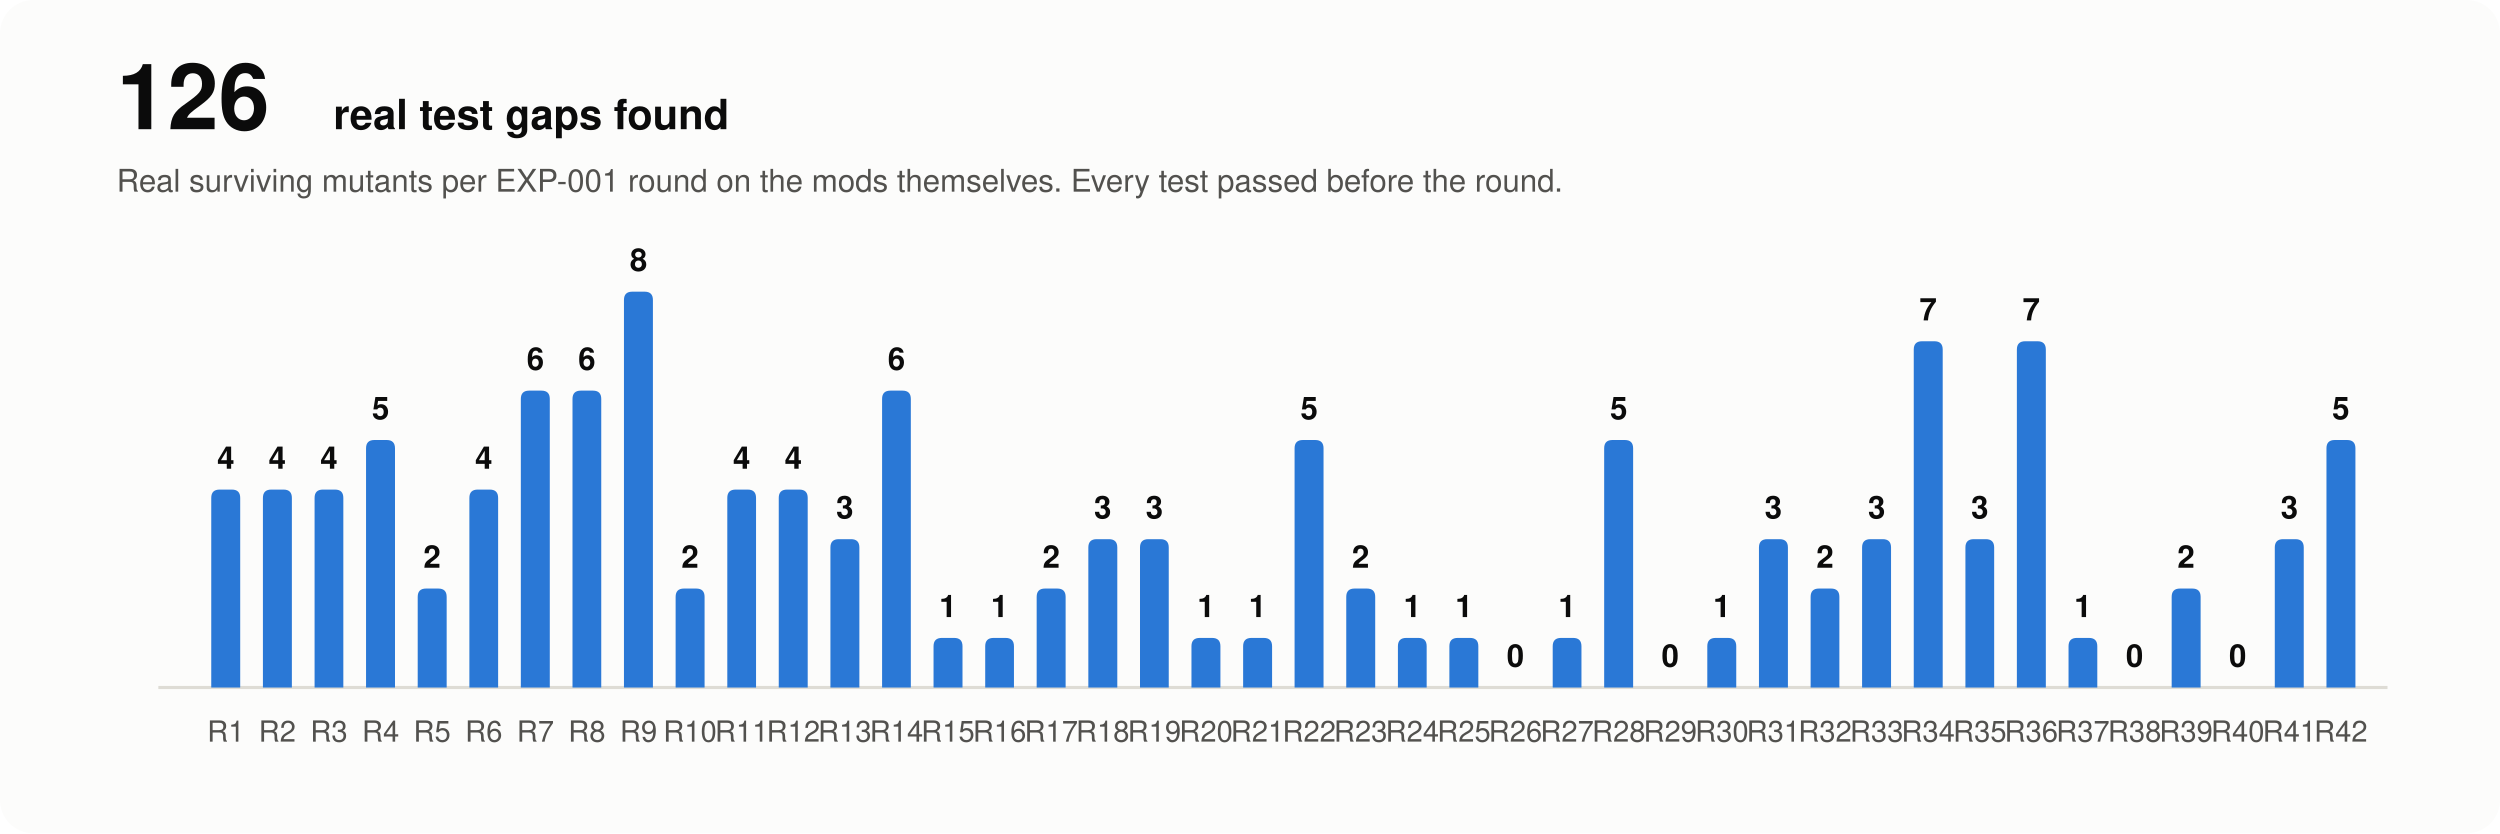
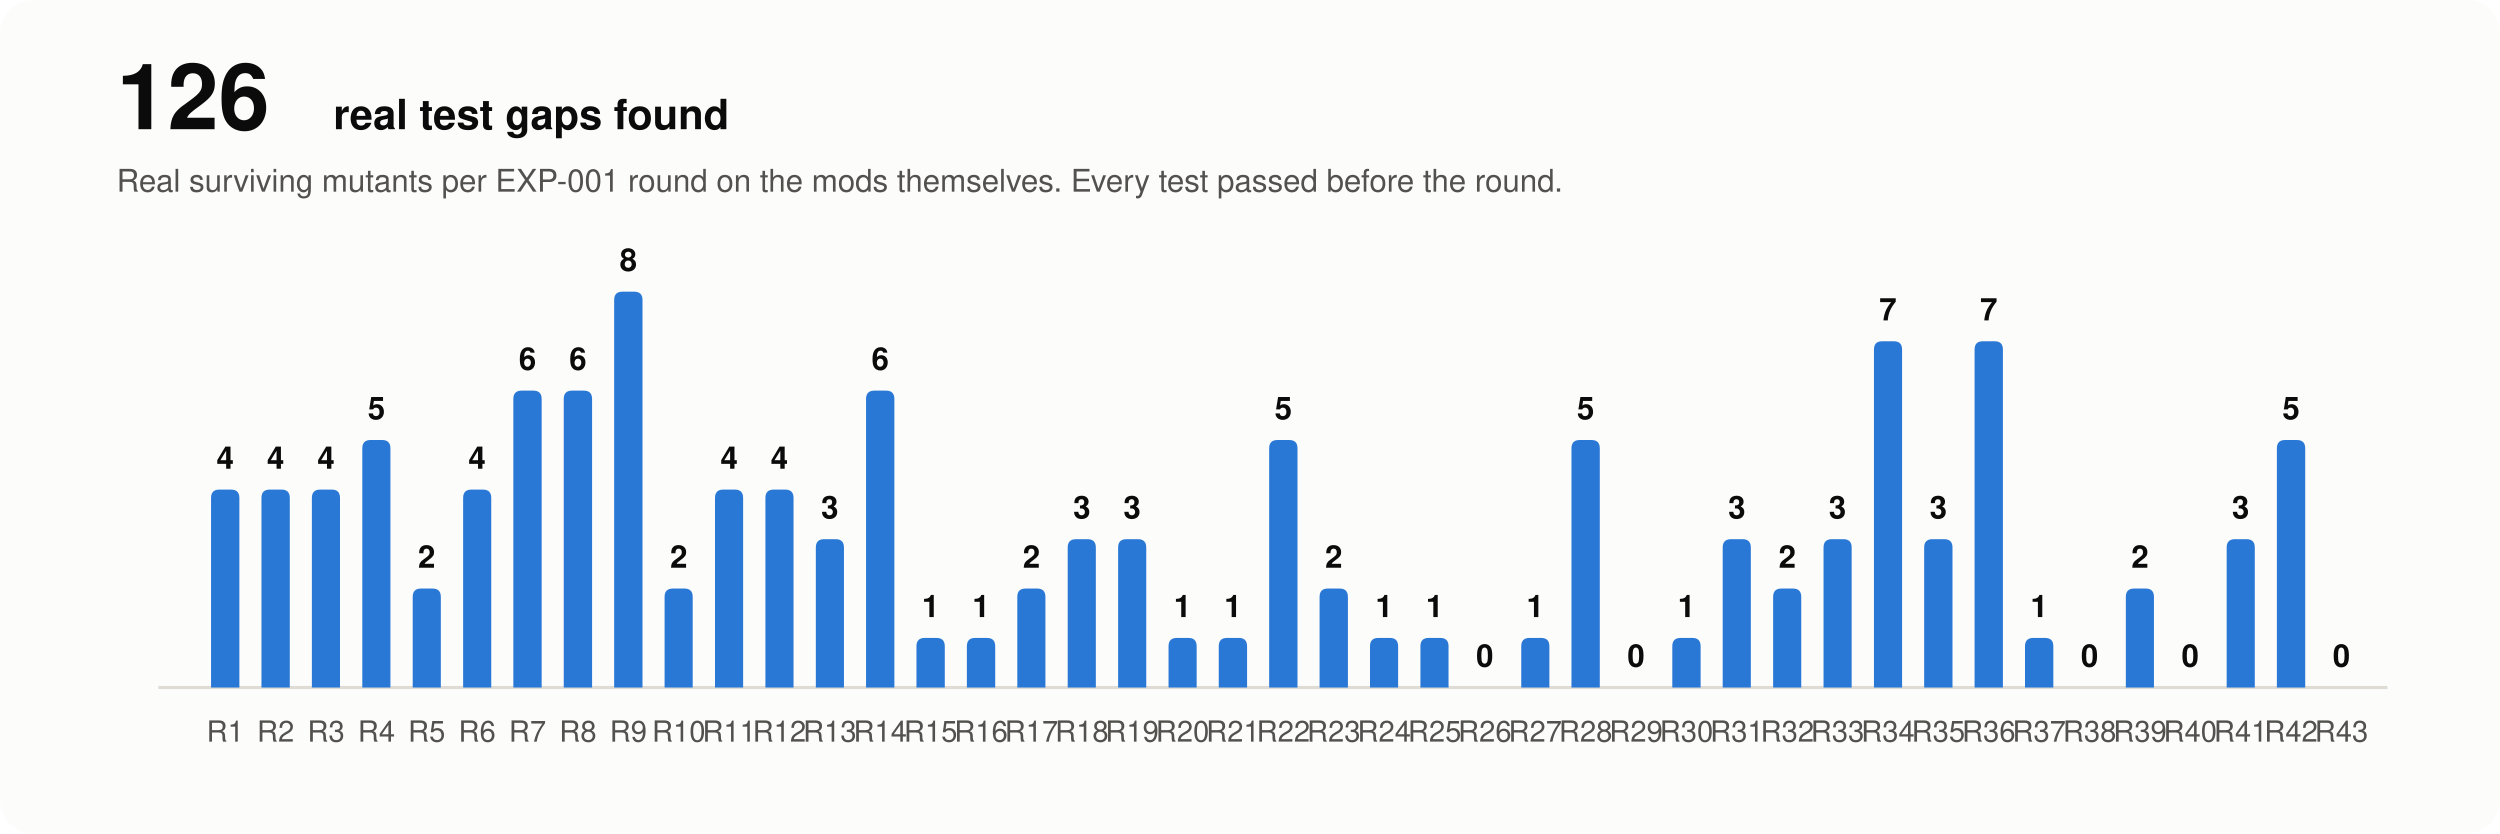
- <svg xmlns="http://www.w3.org/2000/svg" viewBox="0 0 1200 400" width="1200" height="400" role="img" aria-label="126 real test gaps found in 42 rounds" font-family="ui-sans-serif, -apple-system, 'Segoe UI', Helvetica, Arial, sans-serif">
+ <svg xmlns="http://www.w3.org/2000/svg" viewBox="0 0 1200 400" width="1200" height="400" role="img" aria-label="126 real test gaps found in 43 rounds" font-family="ui-sans-serif, -apple-system, 'Segoe UI', Helvetica, Arial, sans-serif">
  <style>
  .sup { fill: #fcfcfb; } .sup2 { fill: #f3f2ef; } .borda { stroke: #dedcd5; }
  .t1 { fill: #0b0b0b; } .t2 { fill: #52514e; } .t3 { fill: #8a887f; }
  .ac { fill: #2a78d6; } .acs { stroke: #2a78d6; } .acf { fill: #e8f1fb; }
  .ok { fill: #0f7a3d; } .okf { fill: #e3f3e8; }
  @media (prefers-color-scheme: dark) {
    .sup { fill: #1a1a19; } .sup2 { fill: #232322; } .borda { stroke: #3a3936; }
    .t1 { fill: #f0efec; } .t2 { fill: #c3c2b7; } .t3 { fill: #8f8d84; }
    .ac { fill: #3987e5; } .acs { stroke: #3987e5; } .acf { fill: #1d2c40; }
    .ok { fill: #4cc27a; } .okf { fill: #16301f; }
  }
  @media (prefers-reduced-motion: reduce) { * { animation: none !important; } }

  .barra { transform-box: fill-box; transform-origin: bottom; animation: cresce 1.1s cubic-bezier(.2,.8,.2,1); }
  @keyframes cresce { from { transform: scaleY(0); } to { transform: scaleY(1); } }
</style>
  <rect width="1200" height="400" rx="16" class="sup" />
  <text x="56" y="62" font-size="44" font-weight="800" class="t1">126</text>
  <text x="160" y="62" font-size="20" font-weight="700" class="t1">real test gaps found</text>
  <text x="56" y="92" font-size="15" class="t2">Real surviving mutants per EXP-001 round on the mods themselves. Every test passed before the round.</text>
  <line x1="76" y1="330" x2="1146" y2="330" class="borda" stroke-width="1.5" />
  <g class="barra">
-     <path d="M101.4,330 L101.4,239.0 Q101.4,235.0 105.4,235.0 L111.3,235.0 Q115.3,235.0 115.3,239.0 L115.3,330 Z" class="ac" />
-   </g>
-   <text x="108.4" y="225.0" font-size="15" font-weight="700" class="t1" text-anchor="middle">4</text>
-   <text x="108.4" y="356" font-size="14" class="t2" text-anchor="middle">R1</text>
-   <g class="barra">
-     <path d="M126.2,330 L126.2,239.0 Q126.2,235.0 130.2,235.0 L136.1,235.0 Q140.1,235.0 140.1,239.0 L140.1,330 Z" class="ac" />
-   </g>
-   <text x="133.1" y="225.0" font-size="15" font-weight="700" class="t1" text-anchor="middle">4</text>
-   <text x="133.1" y="356" font-size="14" class="t2" text-anchor="middle">R2</text>
-   <g class="barra">
-     <path d="M151.0,330 L151.0,239.0 Q151.0,235.0 155.0,235.0 L160.8,235.0 Q164.8,235.0 164.8,239.0 L164.8,330 Z" class="ac" />
-   </g>
-   <text x="157.9" y="225.0" font-size="15" font-weight="700" class="t1" text-anchor="middle">4</text>
-   <text x="157.9" y="356" font-size="14" class="t2" text-anchor="middle">R3</text>
-   <g class="barra">
-     <path d="M175.7,330 L175.7,215.2 Q175.7,211.2 179.7,211.2 L185.6,211.2 Q189.6,211.2 189.6,215.2 L189.6,330 Z" class="ac" />
-   </g>
-   <text x="182.7" y="201.2" font-size="15" font-weight="700" class="t1" text-anchor="middle">5</text>
-   <text x="182.7" y="356" font-size="14" class="t2" text-anchor="middle">R4</text>
-   <g class="barra">
-     <path d="M200.5,330 L200.5,286.5 Q200.5,282.5 204.5,282.5 L210.4,282.5 Q214.4,282.5 214.4,286.5 L214.4,330 Z" class="ac" />
-   </g>
-   <text x="207.4" y="272.5" font-size="15" font-weight="700" class="t1" text-anchor="middle">2</text>
-   <text x="207.4" y="356" font-size="14" class="t2" text-anchor="middle">R5</text>
-   <g class="barra">
-     <path d="M225.3,330 L225.3,239.0 Q225.3,235.0 229.3,235.0 L235.1,235.0 Q239.1,235.0 239.1,239.0 L239.1,330 Z" class="ac" />
-   </g>
-   <text x="232.2" y="225.0" font-size="15" font-weight="700" class="t1" text-anchor="middle">4</text>
-   <text x="232.2" y="356" font-size="14" class="t2" text-anchor="middle">R6</text>
-   <g class="barra">
-     <path d="M250.0,330 L250.0,191.5 Q250.0,187.5 254.0,187.5 L259.9,187.5 Q263.9,187.5 263.9,191.5 L263.9,330 Z" class="ac" />
-   </g>
-   <text x="257.0" y="177.5" font-size="15" font-weight="700" class="t1" text-anchor="middle">6</text>
-   <text x="257.0" y="356" font-size="14" class="t2" text-anchor="middle">R7</text>
-   <g class="barra">
-     <path d="M274.8,330 L274.8,191.5 Q274.8,187.5 278.8,187.5 L284.6,187.5 Q288.6,187.5 288.6,191.5 L288.6,330 Z" class="ac" />
-   </g>
-   <text x="281.7" y="177.5" font-size="15" font-weight="700" class="t1" text-anchor="middle">6</text>
-   <text x="281.7" y="356" font-size="14" class="t2" text-anchor="middle">R8</text>
-   <g class="barra">
-     <path d="M299.5,330 L299.5,144.0 Q299.5,140.0 303.5,140.0 L309.4,140.0 Q313.4,140.0 313.4,144.0 L313.4,330 Z" class="ac" />
-   </g>
-   <text x="306.5" y="130.0" font-size="15" font-weight="700" class="t1" text-anchor="middle">8</text>
-   <text x="306.5" y="356" font-size="14" class="t2" text-anchor="middle">R9</text>
-   <g class="barra">
-     <path d="M324.3,330 L324.3,286.5 Q324.3,282.5 328.3,282.5 L334.2,282.5 Q338.2,282.5 338.2,286.5 L338.2,330 Z" class="ac" />
-   </g>
-   <text x="331.2" y="272.5" font-size="15" font-weight="700" class="t1" text-anchor="middle">2</text>
-   <text x="331.2" y="356" font-size="14" class="t2" text-anchor="middle">R10</text>
-   <g class="barra">
-     <path d="M349.1,330 L349.1,239.0 Q349.1,235.0 353.1,235.0 L358.9,235.0 Q362.9,235.0 362.9,239.0 L362.9,330 Z" class="ac" />
-   </g>
-   <text x="356.0" y="225.0" font-size="15" font-weight="700" class="t1" text-anchor="middle">4</text>
-   <text x="356.0" y="356" font-size="14" class="t2" text-anchor="middle">R11</text>
-   <g class="barra">
-     <path d="M373.8,330 L373.8,239.0 Q373.8,235.0 377.8,235.0 L383.7,235.0 Q387.7,235.0 387.7,239.0 L387.7,330 Z" class="ac" />
-   </g>
-   <text x="380.8" y="225.0" font-size="15" font-weight="700" class="t1" text-anchor="middle">4</text>
-   <text x="380.8" y="356" font-size="14" class="t2" text-anchor="middle">R12</text>
-   <g class="barra">
-     <path d="M398.6,330 L398.6,262.8 Q398.6,258.8 402.6,258.8 L408.5,258.8 Q412.5,258.8 412.5,262.8 L412.5,330 Z" class="ac" />
-   </g>
-   <text x="405.5" y="248.8" font-size="15" font-weight="700" class="t1" text-anchor="middle">3</text>
-   <text x="405.5" y="356" font-size="14" class="t2" text-anchor="middle">R13</text>
-   <g class="barra">
-     <path d="M423.4,330 L423.4,191.5 Q423.4,187.5 427.4,187.5 L433.2,187.5 Q437.2,187.5 437.2,191.5 L437.2,330 Z" class="ac" />
-   </g>
-   <text x="430.3" y="177.5" font-size="15" font-weight="700" class="t1" text-anchor="middle">6</text>
-   <text x="430.3" y="356" font-size="14" class="t2" text-anchor="middle">R14</text>
-   <g class="barra">
-     <path d="M448.1,330 L448.1,310.2 Q448.1,306.2 452.1,306.2 L458.0,306.2 Q462.0,306.2 462.0,310.2 L462.0,330 Z" class="ac" />
-   </g>
-   <text x="455.0" y="296.2" font-size="15" font-weight="700" class="t1" text-anchor="middle">1</text>
-   <text x="455.0" y="356" font-size="14" class="t2" text-anchor="middle">R15</text>
-   <g class="barra">
-     <path d="M472.9,330 L472.9,310.2 Q472.9,306.2 476.9,306.2 L482.7,306.2 Q486.7,306.2 486.7,310.2 L486.7,330 Z" class="ac" />
-   </g>
-   <text x="479.8" y="296.2" font-size="15" font-weight="700" class="t1" text-anchor="middle">1</text>
-   <text x="479.8" y="356" font-size="14" class="t2" text-anchor="middle">R16</text>
-   <g class="barra">
-     <path d="M497.6,330 L497.6,286.5 Q497.6,282.5 501.6,282.5 L507.5,282.5 Q511.5,282.5 511.5,286.5 L511.5,330 Z" class="ac" />
-   </g>
-   <text x="504.6" y="272.5" font-size="15" font-weight="700" class="t1" text-anchor="middle">2</text>
-   <text x="504.6" y="356" font-size="14" class="t2" text-anchor="middle">R17</text>
-   <g class="barra">
-     <path d="M522.4,330 L522.4,262.8 Q522.4,258.8 526.4,258.8 L532.3,258.8 Q536.3,258.8 536.3,262.8 L536.3,330 Z" class="ac" />
-   </g>
-   <text x="529.3" y="248.8" font-size="15" font-weight="700" class="t1" text-anchor="middle">3</text>
-   <text x="529.3" y="356" font-size="14" class="t2" text-anchor="middle">R18</text>
-   <g class="barra">
-     <path d="M547.2,330 L547.2,262.8 Q547.2,258.8 551.2,258.8 L557.0,258.8 Q561.0,258.8 561.0,262.8 L561.0,330 Z" class="ac" />
-   </g>
-   <text x="554.1" y="248.8" font-size="15" font-weight="700" class="t1" text-anchor="middle">3</text>
-   <text x="554.1" y="356" font-size="14" class="t2" text-anchor="middle">R19</text>
-   <g class="barra">
-     <path d="M571.9,330 L571.9,310.2 Q571.9,306.2 575.9,306.2 L581.8,306.2 Q585.8,306.2 585.8,310.2 L585.8,330 Z" class="ac" />
-   </g>
-   <text x="578.9" y="296.2" font-size="15" font-weight="700" class="t1" text-anchor="middle">1</text>
-   <text x="578.9" y="356" font-size="14" class="t2" text-anchor="middle">R20</text>
-   <g class="barra">
-     <path d="M596.7,330 L596.7,310.2 Q596.7,306.2 600.7,306.2 L606.6,306.2 Q610.6,306.2 610.6,310.2 L610.6,330 Z" class="ac" />
-   </g>
-   <text x="603.6" y="296.2" font-size="15" font-weight="700" class="t1" text-anchor="middle">1</text>
-   <text x="603.6" y="356" font-size="14" class="t2" text-anchor="middle">R21</text>
-   <g class="barra">
-     <path d="M621.4,330 L621.4,215.2 Q621.4,211.2 625.4,211.2 L631.3,211.2 Q635.3,211.2 635.3,215.2 L635.3,330 Z" class="ac" />
-   </g>
-   <text x="628.4" y="201.2" font-size="15" font-weight="700" class="t1" text-anchor="middle">5</text>
-   <text x="628.4" y="356" font-size="14" class="t2" text-anchor="middle">R22</text>
-   <g class="barra">
-     <path d="M646.2,330 L646.2,286.5 Q646.2,282.5 650.2,282.5 L656.1,282.5 Q660.1,282.5 660.1,286.5 L660.1,330 Z" class="ac" />
-   </g>
-   <text x="653.1" y="272.5" font-size="15" font-weight="700" class="t1" text-anchor="middle">2</text>
-   <text x="653.1" y="356" font-size="14" class="t2" text-anchor="middle">R23</text>
-   <g class="barra">
-     <path d="M671.0,330 L671.0,310.2 Q671.0,306.2 675.0,306.2 L680.8,306.2 Q684.8,306.2 684.8,310.2 L684.8,330 Z" class="ac" />
-   </g>
-   <text x="677.9" y="296.2" font-size="15" font-weight="700" class="t1" text-anchor="middle">1</text>
-   <text x="677.9" y="356" font-size="14" class="t2" text-anchor="middle">R24</text>
-   <g class="barra">
-     <path d="M695.7,330 L695.7,310.2 Q695.7,306.2 699.7,306.2 L705.6,306.2 Q709.6,306.2 709.6,310.2 L709.6,330 Z" class="ac" />
-   </g>
-   <text x="702.7" y="296.2" font-size="15" font-weight="700" class="t1" text-anchor="middle">1</text>
-   <text x="702.7" y="356" font-size="14" class="t2" text-anchor="middle">R25</text>
-   <g class="barra">
-     <path d="M720.5,330 L720.5,330.0 Q720.5,330.0 720.5,330.0 L734.4,330.0 Q734.4,330.0 734.4,330.0 L734.4,330 Z" class="ac" />
-   </g>
-   <text x="727.4" y="320.0" font-size="15" font-weight="700" class="t1" text-anchor="middle">0</text>
-   <text x="727.4" y="356" font-size="14" class="t2" text-anchor="middle">R26</text>
-   <g class="barra">
-     <path d="M745.3,330 L745.3,310.2 Q745.3,306.2 749.3,306.2 L755.1,306.2 Q759.1,306.2 759.1,310.2 L759.1,330 Z" class="ac" />
-   </g>
-   <text x="752.2" y="296.2" font-size="15" font-weight="700" class="t1" text-anchor="middle">1</text>
-   <text x="752.2" y="356" font-size="14" class="t2" text-anchor="middle">R27</text>
-   <g class="barra">
-     <path d="M770.0,330 L770.0,215.2 Q770.0,211.2 774.0,211.2 L779.9,211.2 Q783.9,211.2 783.9,215.2 L783.9,330 Z" class="ac" />
-   </g>
-   <text x="777.0" y="201.2" font-size="15" font-weight="700" class="t1" text-anchor="middle">5</text>
-   <text x="777.0" y="356" font-size="14" class="t2" text-anchor="middle">R28</text>
-   <g class="barra">
-     <path d="M794.8,330 L794.8,330.0 Q794.8,330.0 794.8,330.0 L808.6,330.0 Q808.6,330.0 808.6,330.0 L808.6,330 Z" class="ac" />
-   </g>
-   <text x="801.7" y="320.0" font-size="15" font-weight="700" class="t1" text-anchor="middle">0</text>
-   <text x="801.7" y="356" font-size="14" class="t2" text-anchor="middle">R29</text>
-   <g class="barra">
-     <path d="M819.5,330 L819.5,310.2 Q819.5,306.2 823.5,306.2 L829.4,306.2 Q833.4,306.2 833.4,310.2 L833.4,330 Z" class="ac" />
-   </g>
-   <text x="826.5" y="296.2" font-size="15" font-weight="700" class="t1" text-anchor="middle">1</text>
-   <text x="826.5" y="356" font-size="14" class="t2" text-anchor="middle">R30</text>
-   <g class="barra">
-     <path d="M844.3,330 L844.3,262.8 Q844.3,258.8 848.3,258.8 L854.2,258.8 Q858.2,258.8 858.2,262.8 L858.2,330 Z" class="ac" />
-   </g>
-   <text x="851.2" y="248.8" font-size="15" font-weight="700" class="t1" text-anchor="middle">3</text>
-   <text x="851.2" y="356" font-size="14" class="t2" text-anchor="middle">R31</text>
-   <g class="barra">
-     <path d="M869.1,330 L869.1,286.5 Q869.1,282.5 873.1,282.5 L878.9,282.5 Q882.9,282.5 882.9,286.5 L882.9,330 Z" class="ac" />
-   </g>
-   <text x="876.0" y="272.5" font-size="15" font-weight="700" class="t1" text-anchor="middle">2</text>
-   <text x="876.0" y="356" font-size="14" class="t2" text-anchor="middle">R32</text>
-   <g class="barra">
-     <path d="M893.8,330 L893.8,262.8 Q893.8,258.8 897.8,258.8 L903.7,258.8 Q907.7,258.8 907.7,262.8 L907.7,330 Z" class="ac" />
-   </g>
-   <text x="900.8" y="248.8" font-size="15" font-weight="700" class="t1" text-anchor="middle">3</text>
-   <text x="900.8" y="356" font-size="14" class="t2" text-anchor="middle">R33</text>
-   <g class="barra">
-     <path d="M918.6,330 L918.6,167.8 Q918.6,163.8 922.6,163.8 L928.5,163.8 Q932.5,163.8 932.5,167.8 L932.5,330 Z" class="ac" />
-   </g>
-   <text x="925.5" y="153.8" font-size="15" font-weight="700" class="t1" text-anchor="middle">7</text>
-   <text x="925.5" y="356" font-size="14" class="t2" text-anchor="middle">R34</text>
-   <g class="barra">
-     <path d="M943.4,330 L943.4,262.8 Q943.4,258.8 947.4,258.8 L953.2,258.8 Q957.2,258.8 957.2,262.8 L957.2,330 Z" class="ac" />
-   </g>
-   <text x="950.3" y="248.8" font-size="15" font-weight="700" class="t1" text-anchor="middle">3</text>
-   <text x="950.3" y="356" font-size="14" class="t2" text-anchor="middle">R35</text>
-   <g class="barra">
-     <path d="M968.1,330 L968.1,167.8 Q968.1,163.8 972.1,163.8 L978.0,163.8 Q982.0,163.8 982.0,167.8 L982.0,330 Z" class="ac" />
-   </g>
-   <text x="975.0" y="153.8" font-size="15" font-weight="700" class="t1" text-anchor="middle">7</text>
-   <text x="975.0" y="356" font-size="14" class="t2" text-anchor="middle">R36</text>
-   <g class="barra">
-     <path d="M992.9,330 L992.9,310.2 Q992.9,306.2 996.9,306.2 L1002.7,306.2 Q1006.7,306.2 1006.7,310.2 L1006.7,330 Z" class="ac" />
-   </g>
-   <text x="999.8" y="296.2" font-size="15" font-weight="700" class="t1" text-anchor="middle">1</text>
-   <text x="999.8" y="356" font-size="14" class="t2" text-anchor="middle">R37</text>
-   <g class="barra">
-     <path d="M1017.6,330 L1017.6,330.0 Q1017.6,330.0 1017.6,330.0 L1031.5,330.0 Q1031.5,330.0 1031.5,330.0 L1031.5,330 Z" class="ac" />
-   </g>
-   <text x="1024.6" y="320.0" font-size="15" font-weight="700" class="t1" text-anchor="middle">0</text>
-   <text x="1024.6" y="356" font-size="14" class="t2" text-anchor="middle">R38</text>
-   <g class="barra">
-     <path d="M1042.4,330 L1042.4,286.5 Q1042.4,282.5 1046.4,282.5 L1052.3,282.5 Q1056.3,282.5 1056.3,286.5 L1056.3,330 Z" class="ac" />
-   </g>
-   <text x="1049.3" y="272.5" font-size="15" font-weight="700" class="t1" text-anchor="middle">2</text>
-   <text x="1049.3" y="356" font-size="14" class="t2" text-anchor="middle">R39</text>
-   <g class="barra">
-     <path d="M1067.2,330 L1067.2,330.0 Q1067.2,330.0 1067.2,330.0 L1081.0,330.0 Q1081.0,330.0 1081.0,330.0 L1081.0,330 Z" class="ac" />
-   </g>
-   <text x="1074.1" y="320.0" font-size="15" font-weight="700" class="t1" text-anchor="middle">0</text>
-   <text x="1074.1" y="356" font-size="14" class="t2" text-anchor="middle">R40</text>
-   <g class="barra">
-     <path d="M1091.9,330 L1091.9,262.8 Q1091.9,258.8 1095.9,258.8 L1101.8,258.8 Q1105.8,258.8 1105.8,262.8 L1105.8,330 Z" class="ac" />
-   </g>
-   <text x="1098.9" y="248.8" font-size="15" font-weight="700" class="t1" text-anchor="middle">3</text>
-   <text x="1098.9" y="356" font-size="14" class="t2" text-anchor="middle">R41</text>
-   <g class="barra">
-     <path d="M1116.7,330 L1116.7,215.2 Q1116.7,211.2 1120.7,211.2 L1126.6,211.2 Q1130.6,211.2 1130.6,215.2 L1130.6,330 Z" class="ac" />
-   </g>
-   <text x="1123.6" y="201.2" font-size="15" font-weight="700" class="t1" text-anchor="middle">5</text>
-   <text x="1123.6" y="356" font-size="14" class="t2" text-anchor="middle">R42</text>
+     <path d="M101.3,330 L101.3,239.0 Q101.3,235.0 105.3,235.0 L110.9,235.0 Q114.9,235.0 114.9,239.0 L114.9,330 Z" class="ac" />
+   </g>
+   <text x="108.1" y="225.0" font-size="15" font-weight="700" class="t1" text-anchor="middle">4</text>
+   <text x="108.1" y="356" font-size="14" class="t2" text-anchor="middle">R1</text>
+   <g class="barra">
+     <path d="M125.5,330 L125.5,239.0 Q125.5,235.0 129.5,235.0 L135.1,235.0 Q139.1,235.0 139.1,239.0 L139.1,330 Z" class="ac" />
+   </g>
+   <text x="132.3" y="225.0" font-size="15" font-weight="700" class="t1" text-anchor="middle">4</text>
+   <text x="132.3" y="356" font-size="14" class="t2" text-anchor="middle">R2</text>
+   <g class="barra">
+     <path d="M149.7,330 L149.7,239.0 Q149.7,235.0 153.7,235.0 L159.2,235.0 Q163.2,235.0 163.2,239.0 L163.2,330 Z" class="ac" />
+   </g>
+   <text x="156.5" y="225.0" font-size="15" font-weight="700" class="t1" text-anchor="middle">4</text>
+   <text x="156.5" y="356" font-size="14" class="t2" text-anchor="middle">R3</text>
+   <g class="barra">
+     <path d="M173.9,330 L173.9,215.2 Q173.9,211.2 177.9,211.2 L183.4,211.2 Q187.4,211.2 187.4,215.2 L187.4,330 Z" class="ac" />
+   </g>
+   <text x="180.7" y="201.2" font-size="15" font-weight="700" class="t1" text-anchor="middle">5</text>
+   <text x="180.7" y="356" font-size="14" class="t2" text-anchor="middle">R4</text>
+   <g class="barra">
+     <path d="M198.1,330 L198.1,286.5 Q198.1,282.5 202.1,282.5 L207.6,282.5 Q211.6,282.5 211.6,286.5 L211.6,330 Z" class="ac" />
+   </g>
+   <text x="204.8" y="272.5" font-size="15" font-weight="700" class="t1" text-anchor="middle">2</text>
+   <text x="204.8" y="356" font-size="14" class="t2" text-anchor="middle">R5</text>
+   <g class="barra">
+     <path d="M222.3,330 L222.3,239.0 Q222.3,235.0 226.3,235.0 L231.8,235.0 Q235.8,235.0 235.8,239.0 L235.8,330 Z" class="ac" />
+   </g>
+   <text x="229.0" y="225.0" font-size="15" font-weight="700" class="t1" text-anchor="middle">4</text>
+   <text x="229.0" y="356" font-size="14" class="t2" text-anchor="middle">R6</text>
+   <g class="barra">
+     <path d="M246.4,330 L246.4,191.5 Q246.4,187.5 250.4,187.5 L256.0,187.5 Q260.0,187.5 260.0,191.5 L260.0,330 Z" class="ac" />
+   </g>
+   <text x="253.2" y="177.5" font-size="15" font-weight="700" class="t1" text-anchor="middle">6</text>
+   <text x="253.2" y="356" font-size="14" class="t2" text-anchor="middle">R7</text>
+   <g class="barra">
+     <path d="M270.6,330 L270.6,191.5 Q270.6,187.5 274.6,187.5 L280.2,187.5 Q284.2,187.5 284.2,191.5 L284.2,330 Z" class="ac" />
+   </g>
+   <text x="277.4" y="177.5" font-size="15" font-weight="700" class="t1" text-anchor="middle">6</text>
+   <text x="277.4" y="356" font-size="14" class="t2" text-anchor="middle">R8</text>
+   <g class="barra">
+     <path d="M294.8,330 L294.8,144.0 Q294.8,140.0 298.8,140.0 L304.4,140.0 Q308.4,140.0 308.4,144.0 L308.4,330 Z" class="ac" />
+   </g>
+   <text x="301.6" y="130.0" font-size="15" font-weight="700" class="t1" text-anchor="middle">8</text>
+   <text x="301.6" y="356" font-size="14" class="t2" text-anchor="middle">R9</text>
+   <g class="barra">
+     <path d="M319.0,330 L319.0,286.5 Q319.0,282.5 323.0,282.5 L328.5,282.5 Q332.5,282.5 332.5,286.5 L332.5,330 Z" class="ac" />
+   </g>
+   <text x="325.8" y="272.5" font-size="15" font-weight="700" class="t1" text-anchor="middle">2</text>
+   <text x="325.8" y="356" font-size="14" class="t2" text-anchor="middle">R10</text>
+   <g class="barra">
+     <path d="M343.2,330 L343.2,239.0 Q343.2,235.0 347.2,235.0 L352.7,235.0 Q356.7,235.0 356.7,239.0 L356.7,330 Z" class="ac" />
+   </g>
+   <text x="350.0" y="225.0" font-size="15" font-weight="700" class="t1" text-anchor="middle">4</text>
+   <text x="350.0" y="356" font-size="14" class="t2" text-anchor="middle">R11</text>
+   <g class="barra">
+     <path d="M367.4,330 L367.4,239.0 Q367.4,235.0 371.4,235.0 L376.9,235.0 Q380.9,235.0 380.9,239.0 L380.9,330 Z" class="ac" />
+   </g>
+   <text x="374.1" y="225.0" font-size="15" font-weight="700" class="t1" text-anchor="middle">4</text>
+   <text x="374.1" y="356" font-size="14" class="t2" text-anchor="middle">R12</text>
+   <g class="barra">
+     <path d="M391.6,330 L391.6,262.8 Q391.6,258.8 395.6,258.8 L401.1,258.8 Q405.1,258.8 405.1,262.8 L405.1,330 Z" class="ac" />
+   </g>
+   <text x="398.3" y="248.8" font-size="15" font-weight="700" class="t1" text-anchor="middle">3</text>
+   <text x="398.3" y="356" font-size="14" class="t2" text-anchor="middle">R13</text>
+   <g class="barra">
+     <path d="M415.7,330 L415.7,191.5 Q415.7,187.5 419.7,187.5 L425.3,187.5 Q429.3,187.5 429.3,191.5 L429.3,330 Z" class="ac" />
+   </g>
+   <text x="422.5" y="177.5" font-size="15" font-weight="700" class="t1" text-anchor="middle">6</text>
+   <text x="422.5" y="356" font-size="14" class="t2" text-anchor="middle">R14</text>
+   <g class="barra">
+     <path d="M439.9,330 L439.9,310.2 Q439.9,306.2 443.9,306.2 L449.5,306.2 Q453.5,306.2 453.5,310.2 L453.5,330 Z" class="ac" />
+   </g>
+   <text x="446.7" y="296.2" font-size="15" font-weight="700" class="t1" text-anchor="middle">1</text>
+   <text x="446.7" y="356" font-size="14" class="t2" text-anchor="middle">R15</text>
+   <g class="barra">
+     <path d="M464.1,330 L464.1,310.2 Q464.1,306.2 468.1,306.2 L473.7,306.2 Q477.7,306.2 477.7,310.2 L477.7,330 Z" class="ac" />
+   </g>
+   <text x="470.9" y="296.2" font-size="15" font-weight="700" class="t1" text-anchor="middle">1</text>
+   <text x="470.9" y="356" font-size="14" class="t2" text-anchor="middle">R16</text>
+   <g class="barra">
+     <path d="M488.3,330 L488.3,286.5 Q488.3,282.5 492.3,282.5 L497.8,282.5 Q501.8,282.5 501.8,286.5 L501.8,330 Z" class="ac" />
+   </g>
+   <text x="495.1" y="272.5" font-size="15" font-weight="700" class="t1" text-anchor="middle">2</text>
+   <text x="495.1" y="356" font-size="14" class="t2" text-anchor="middle">R17</text>
+   <g class="barra">
+     <path d="M512.5,330 L512.5,262.8 Q512.5,258.8 516.5,258.8 L522.0,258.8 Q526.0,258.8 526.0,262.8 L526.0,330 Z" class="ac" />
+   </g>
+   <text x="519.3" y="248.8" font-size="15" font-weight="700" class="t1" text-anchor="middle">3</text>
+   <text x="519.3" y="356" font-size="14" class="t2" text-anchor="middle">R18</text>
+   <g class="barra">
+     <path d="M536.7,330 L536.7,262.8 Q536.7,258.8 540.7,258.8 L546.2,258.8 Q550.2,258.8 550.2,262.8 L550.2,330 Z" class="ac" />
+   </g>
+   <text x="543.4" y="248.8" font-size="15" font-weight="700" class="t1" text-anchor="middle">3</text>
+   <text x="543.4" y="356" font-size="14" class="t2" text-anchor="middle">R19</text>
+   <g class="barra">
+     <path d="M560.9,330 L560.9,310.2 Q560.9,306.2 564.9,306.2 L570.4,306.2 Q574.4,306.2 574.4,310.2 L574.4,330 Z" class="ac" />
+   </g>
+   <text x="567.6" y="296.2" font-size="15" font-weight="700" class="t1" text-anchor="middle">1</text>
+   <text x="567.6" y="356" font-size="14" class="t2" text-anchor="middle">R20</text>
+   <g class="barra">
+     <path d="M585.0,330 L585.0,310.2 Q585.0,306.2 589.0,306.2 L594.6,306.2 Q598.6,306.2 598.6,310.2 L598.6,330 Z" class="ac" />
+   </g>
+   <text x="591.8" y="296.2" font-size="15" font-weight="700" class="t1" text-anchor="middle">1</text>
+   <text x="591.8" y="356" font-size="14" class="t2" text-anchor="middle">R21</text>
+   <g class="barra">
+     <path d="M609.2,330 L609.2,215.2 Q609.2,211.2 613.2,211.2 L618.8,211.2 Q622.8,211.2 622.8,215.2 L622.8,330 Z" class="ac" />
+   </g>
+   <text x="616.0" y="201.2" font-size="15" font-weight="700" class="t1" text-anchor="middle">5</text>
+   <text x="616.0" y="356" font-size="14" class="t2" text-anchor="middle">R22</text>
+   <g class="barra">
+     <path d="M633.4,330 L633.4,286.5 Q633.4,282.5 637.4,282.5 L643.0,282.5 Q647.0,282.5 647.0,286.5 L647.0,330 Z" class="ac" />
+   </g>
+   <text x="640.2" y="272.5" font-size="15" font-weight="700" class="t1" text-anchor="middle">2</text>
+   <text x="640.2" y="356" font-size="14" class="t2" text-anchor="middle">R23</text>
+   <g class="barra">
+     <path d="M657.6,330 L657.6,310.2 Q657.6,306.2 661.6,306.2 L667.1,306.2 Q671.1,306.2 671.1,310.2 L671.1,330 Z" class="ac" />
+   </g>
+   <text x="664.4" y="296.2" font-size="15" font-weight="700" class="t1" text-anchor="middle">1</text>
+   <text x="664.4" y="356" font-size="14" class="t2" text-anchor="middle">R24</text>
+   <g class="barra">
+     <path d="M681.8,330 L681.8,310.2 Q681.8,306.2 685.8,306.2 L691.3,306.2 Q695.3,306.2 695.3,310.2 L695.3,330 Z" class="ac" />
+   </g>
+   <text x="688.6" y="296.2" font-size="15" font-weight="700" class="t1" text-anchor="middle">1</text>
+   <text x="688.6" y="356" font-size="14" class="t2" text-anchor="middle">R25</text>
+   <g class="barra">
+     <path d="M706.0,330 L706.0,330.0 Q706.0,330.0 706.0,330.0 L719.5,330.0 Q719.5,330.0 719.5,330.0 L719.5,330 Z" class="ac" />
+   </g>
+   <text x="712.7" y="320.0" font-size="15" font-weight="700" class="t1" text-anchor="middle">0</text>
+   <text x="712.7" y="356" font-size="14" class="t2" text-anchor="middle">R26</text>
+   <g class="barra">
+     <path d="M730.2,330 L730.2,310.2 Q730.2,306.2 734.2,306.2 L739.7,306.2 Q743.7,306.2 743.7,310.2 L743.7,330 Z" class="ac" />
+   </g>
+   <text x="736.9" y="296.2" font-size="15" font-weight="700" class="t1" text-anchor="middle">1</text>
+   <text x="736.9" y="356" font-size="14" class="t2" text-anchor="middle">R27</text>
+   <g class="barra">
+     <path d="M754.3,330 L754.3,215.2 Q754.3,211.2 758.3,211.2 L763.9,211.2 Q767.9,211.2 767.9,215.2 L767.9,330 Z" class="ac" />
+   </g>
+   <text x="761.1" y="201.2" font-size="15" font-weight="700" class="t1" text-anchor="middle">5</text>
+   <text x="761.1" y="356" font-size="14" class="t2" text-anchor="middle">R28</text>
+   <g class="barra">
+     <path d="M778.5,330 L778.5,330.0 Q778.5,330.0 778.5,330.0 L792.1,330.0 Q792.1,330.0 792.1,330.0 L792.1,330 Z" class="ac" />
+   </g>
+   <text x="785.3" y="320.0" font-size="15" font-weight="700" class="t1" text-anchor="middle">0</text>
+   <text x="785.3" y="356" font-size="14" class="t2" text-anchor="middle">R29</text>
+   <g class="barra">
+     <path d="M802.7,330 L802.7,310.2 Q802.7,306.2 806.7,306.2 L812.3,306.2 Q816.3,306.2 816.3,310.2 L816.3,330 Z" class="ac" />
+   </g>
+   <text x="809.5" y="296.2" font-size="15" font-weight="700" class="t1" text-anchor="middle">1</text>
+   <text x="809.5" y="356" font-size="14" class="t2" text-anchor="middle">R30</text>
+   <g class="barra">
+     <path d="M826.9,330 L826.9,262.8 Q826.9,258.8 830.9,258.8 L836.4,258.8 Q840.4,258.8 840.4,262.8 L840.4,330 Z" class="ac" />
+   </g>
+   <text x="833.7" y="248.8" font-size="15" font-weight="700" class="t1" text-anchor="middle">3</text>
+   <text x="833.7" y="356" font-size="14" class="t2" text-anchor="middle">R31</text>
+   <g class="barra">
+     <path d="M851.1,330 L851.1,286.5 Q851.1,282.5 855.1,282.5 L860.6,282.5 Q864.6,282.5 864.6,286.5 L864.6,330 Z" class="ac" />
+   </g>
+   <text x="857.9" y="272.5" font-size="15" font-weight="700" class="t1" text-anchor="middle">2</text>
+   <text x="857.9" y="356" font-size="14" class="t2" text-anchor="middle">R32</text>
+   <g class="barra">
+     <path d="M875.3,330 L875.3,262.8 Q875.3,258.8 879.3,258.8 L884.8,258.8 Q888.8,258.8 888.8,262.8 L888.8,330 Z" class="ac" />
+   </g>
+   <text x="882.0" y="248.8" font-size="15" font-weight="700" class="t1" text-anchor="middle">3</text>
+   <text x="882.0" y="356" font-size="14" class="t2" text-anchor="middle">R33</text>
+   <g class="barra">
+     <path d="M899.5,330 L899.5,167.8 Q899.5,163.8 903.5,163.8 L909.0,163.8 Q913.0,163.8 913.0,167.8 L913.0,330 Z" class="ac" />
+   </g>
+   <text x="906.2" y="153.8" font-size="15" font-weight="700" class="t1" text-anchor="middle">7</text>
+   <text x="906.2" y="356" font-size="14" class="t2" text-anchor="middle">R34</text>
+   <g class="barra">
+     <path d="M923.6,330 L923.6,262.8 Q923.6,258.8 927.6,258.8 L933.2,258.8 Q937.2,258.8 937.2,262.8 L937.2,330 Z" class="ac" />
+   </g>
+   <text x="930.4" y="248.8" font-size="15" font-weight="700" class="t1" text-anchor="middle">3</text>
+   <text x="930.4" y="356" font-size="14" class="t2" text-anchor="middle">R35</text>
+   <g class="barra">
+     <path d="M947.8,330 L947.8,167.8 Q947.8,163.8 951.8,163.8 L957.4,163.8 Q961.4,163.8 961.4,167.8 L961.4,330 Z" class="ac" />
+   </g>
+   <text x="954.6" y="153.8" font-size="15" font-weight="700" class="t1" text-anchor="middle">7</text>
+   <text x="954.6" y="356" font-size="14" class="t2" text-anchor="middle">R36</text>
+   <g class="barra">
+     <path d="M972.0,330 L972.0,310.2 Q972.0,306.2 976.0,306.2 L981.6,306.2 Q985.6,306.2 985.6,310.2 L985.6,330 Z" class="ac" />
+   </g>
+   <text x="978.8" y="296.2" font-size="15" font-weight="700" class="t1" text-anchor="middle">1</text>
+   <text x="978.8" y="356" font-size="14" class="t2" text-anchor="middle">R37</text>
+   <g class="barra">
+     <path d="M996.2,330 L996.2,330.0 Q996.2,330.0 996.2,330.0 L1009.7,330.0 Q1009.7,330.0 1009.7,330.0 L1009.7,330 Z" class="ac" />
+   </g>
+   <text x="1003.0" y="320.0" font-size="15" font-weight="700" class="t1" text-anchor="middle">0</text>
+   <text x="1003.0" y="356" font-size="14" class="t2" text-anchor="middle">R38</text>
+   <g class="barra">
+     <path d="M1020.4,330 L1020.4,286.5 Q1020.4,282.5 1024.4,282.5 L1029.9,282.5 Q1033.9,282.5 1033.9,286.5 L1033.9,330 Z" class="ac" />
+   </g>
+   <text x="1027.2" y="272.5" font-size="15" font-weight="700" class="t1" text-anchor="middle">2</text>
+   <text x="1027.2" y="356" font-size="14" class="t2" text-anchor="middle">R39</text>
+   <g class="barra">
+     <path d="M1044.6,330 L1044.6,330.0 Q1044.6,330.0 1044.6,330.0 L1058.1,330.0 Q1058.1,330.0 1058.1,330.0 L1058.1,330 Z" class="ac" />
+   </g>
+   <text x="1051.3" y="320.0" font-size="15" font-weight="700" class="t1" text-anchor="middle">0</text>
+   <text x="1051.3" y="356" font-size="14" class="t2" text-anchor="middle">R40</text>
+   <g class="barra">
+     <path d="M1068.8,330 L1068.8,262.8 Q1068.8,258.8 1072.8,258.8 L1078.3,258.8 Q1082.3,258.8 1082.3,262.8 L1082.3,330 Z" class="ac" />
+   </g>
+   <text x="1075.5" y="248.8" font-size="15" font-weight="700" class="t1" text-anchor="middle">3</text>
+   <text x="1075.5" y="356" font-size="14" class="t2" text-anchor="middle">R41</text>
+   <g class="barra">
+     <path d="M1092.9,330 L1092.9,215.2 Q1092.9,211.2 1096.9,211.2 L1102.5,211.2 Q1106.5,211.2 1106.5,215.2 L1106.5,330 Z" class="ac" />
+   </g>
+   <text x="1099.7" y="201.2" font-size="15" font-weight="700" class="t1" text-anchor="middle">5</text>
+   <text x="1099.7" y="356" font-size="14" class="t2" text-anchor="middle">R42</text>
+   <g class="barra">
+     <path d="M1117.1,330 L1117.1,330.0 Q1117.1,330.0 1117.1,330.0 L1130.7,330.0 Q1130.7,330.0 1130.7,330.0 L1130.7,330 Z" class="ac" />
+   </g>
+   <text x="1123.9" y="320.0" font-size="15" font-weight="700" class="t1" text-anchor="middle">0</text>
+   <text x="1123.9" y="356" font-size="14" class="t2" text-anchor="middle">R43</text>
</svg>
